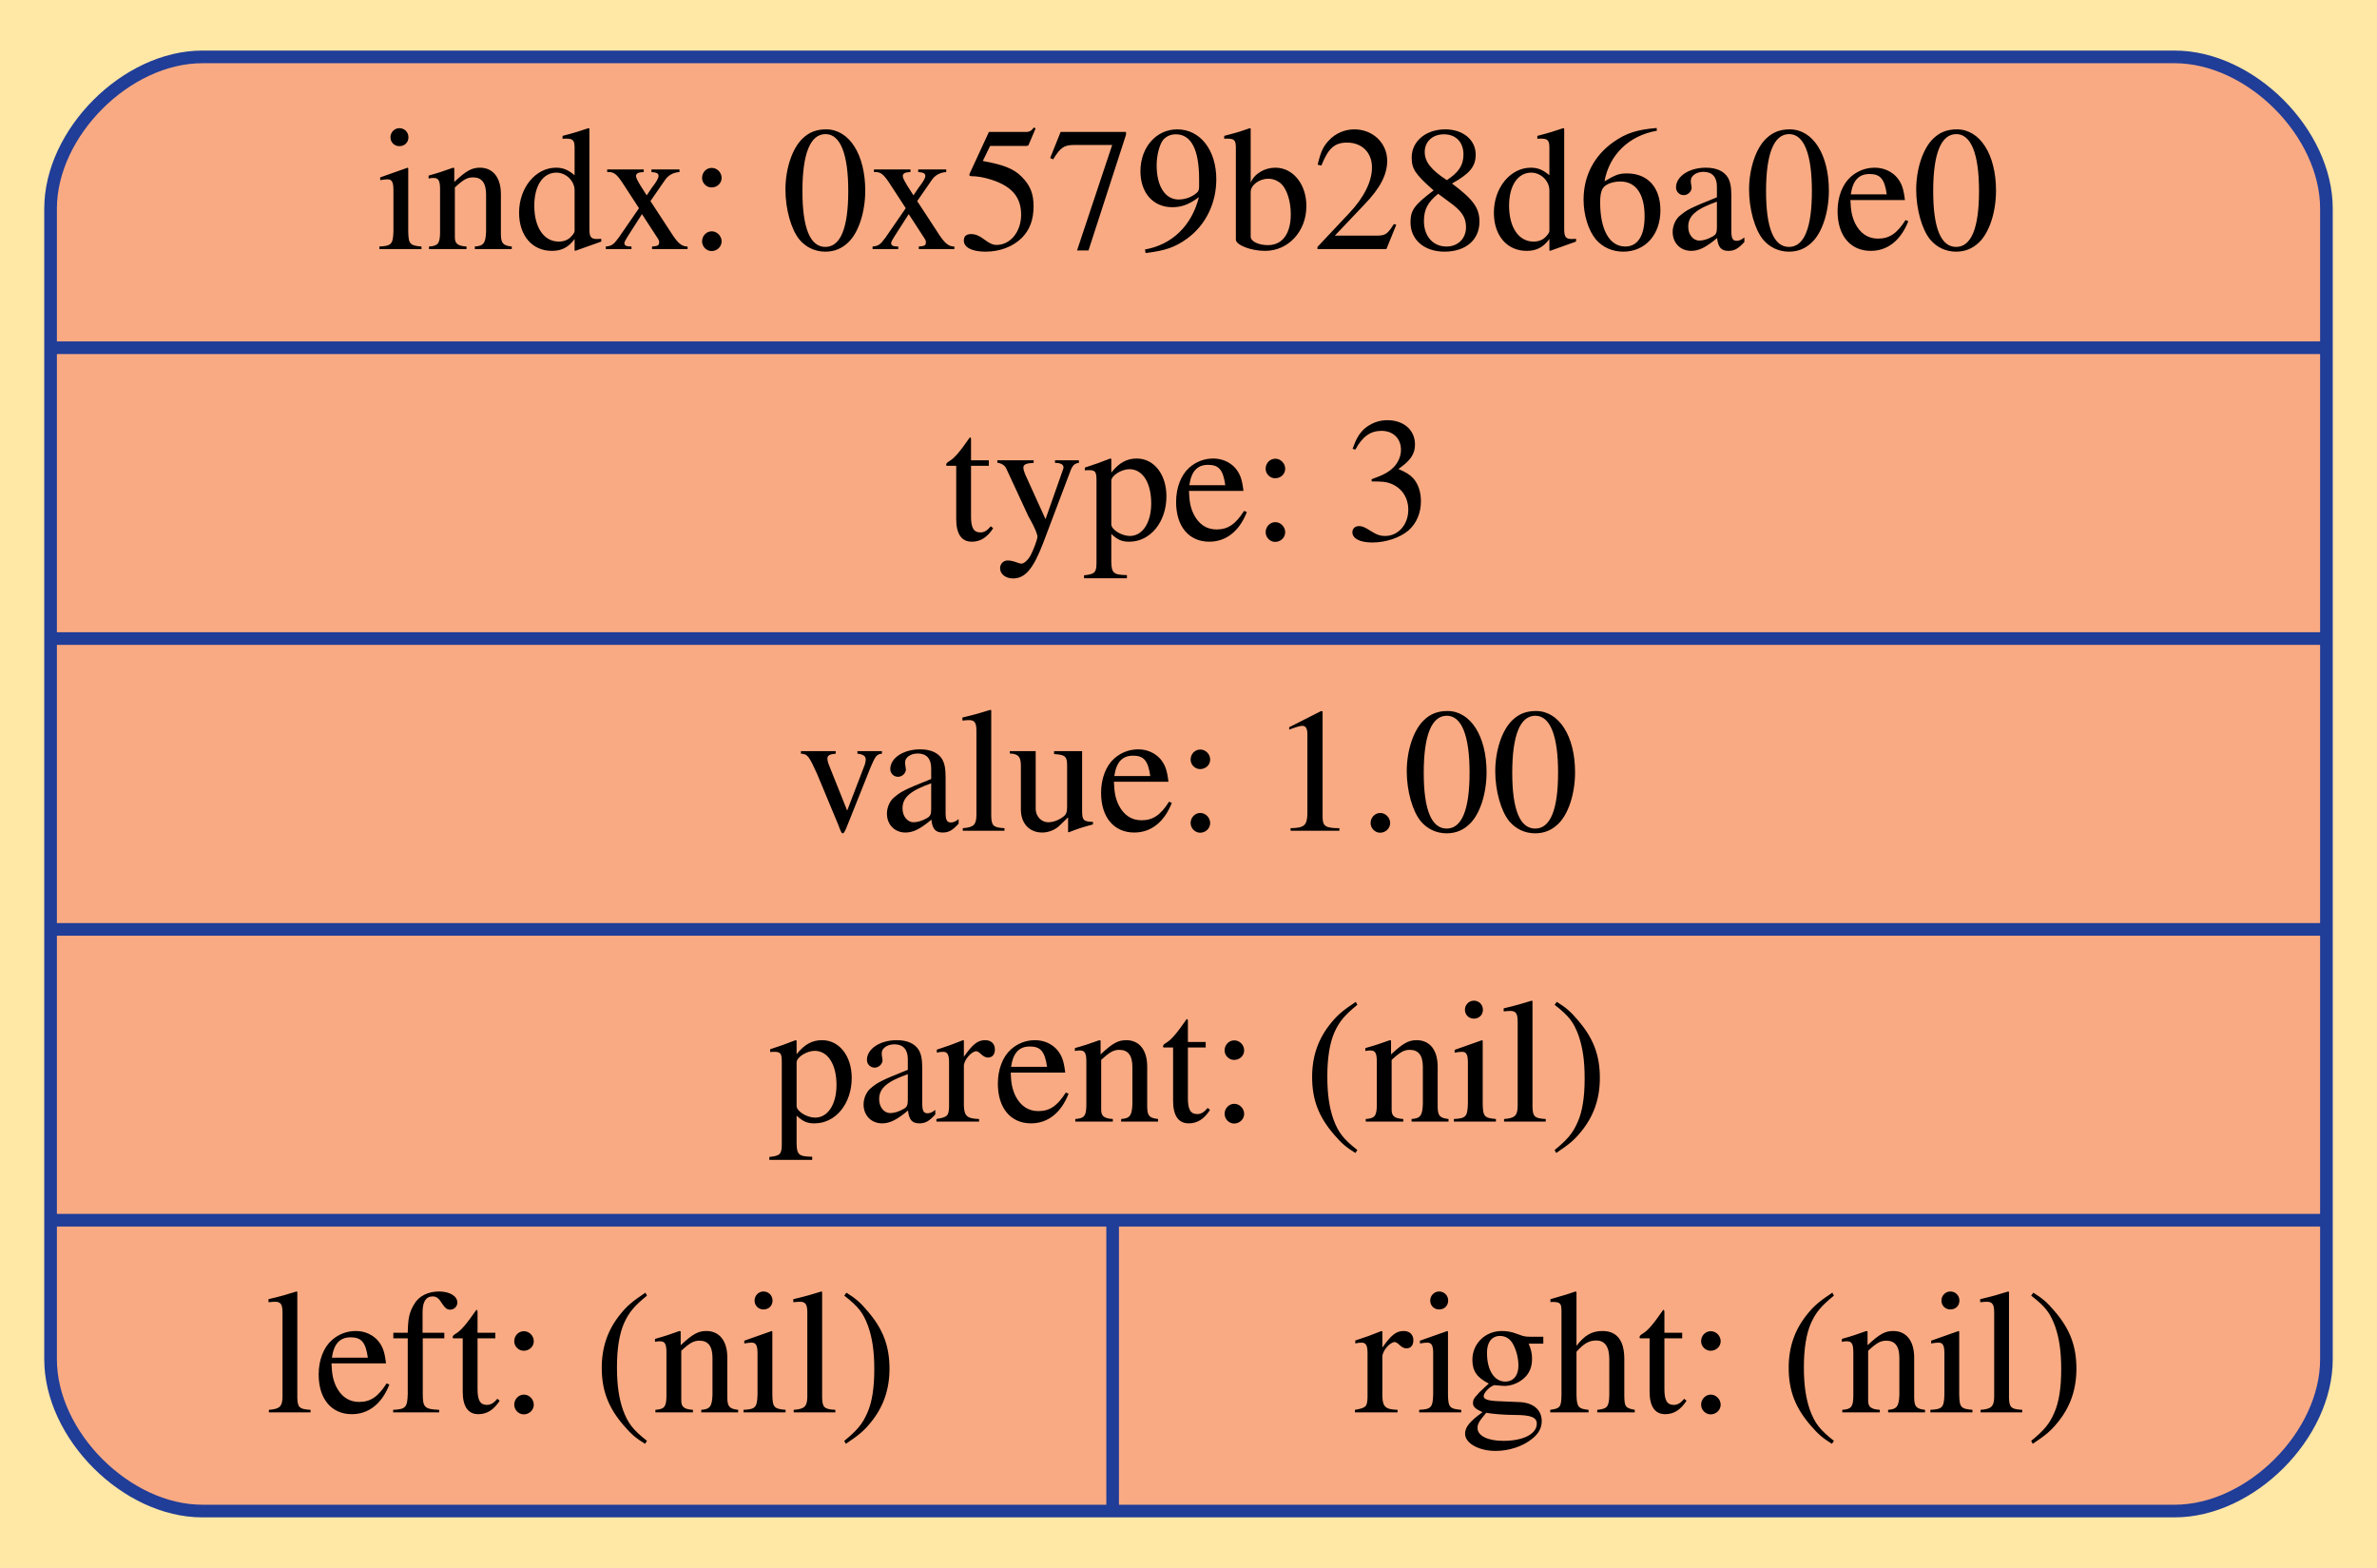
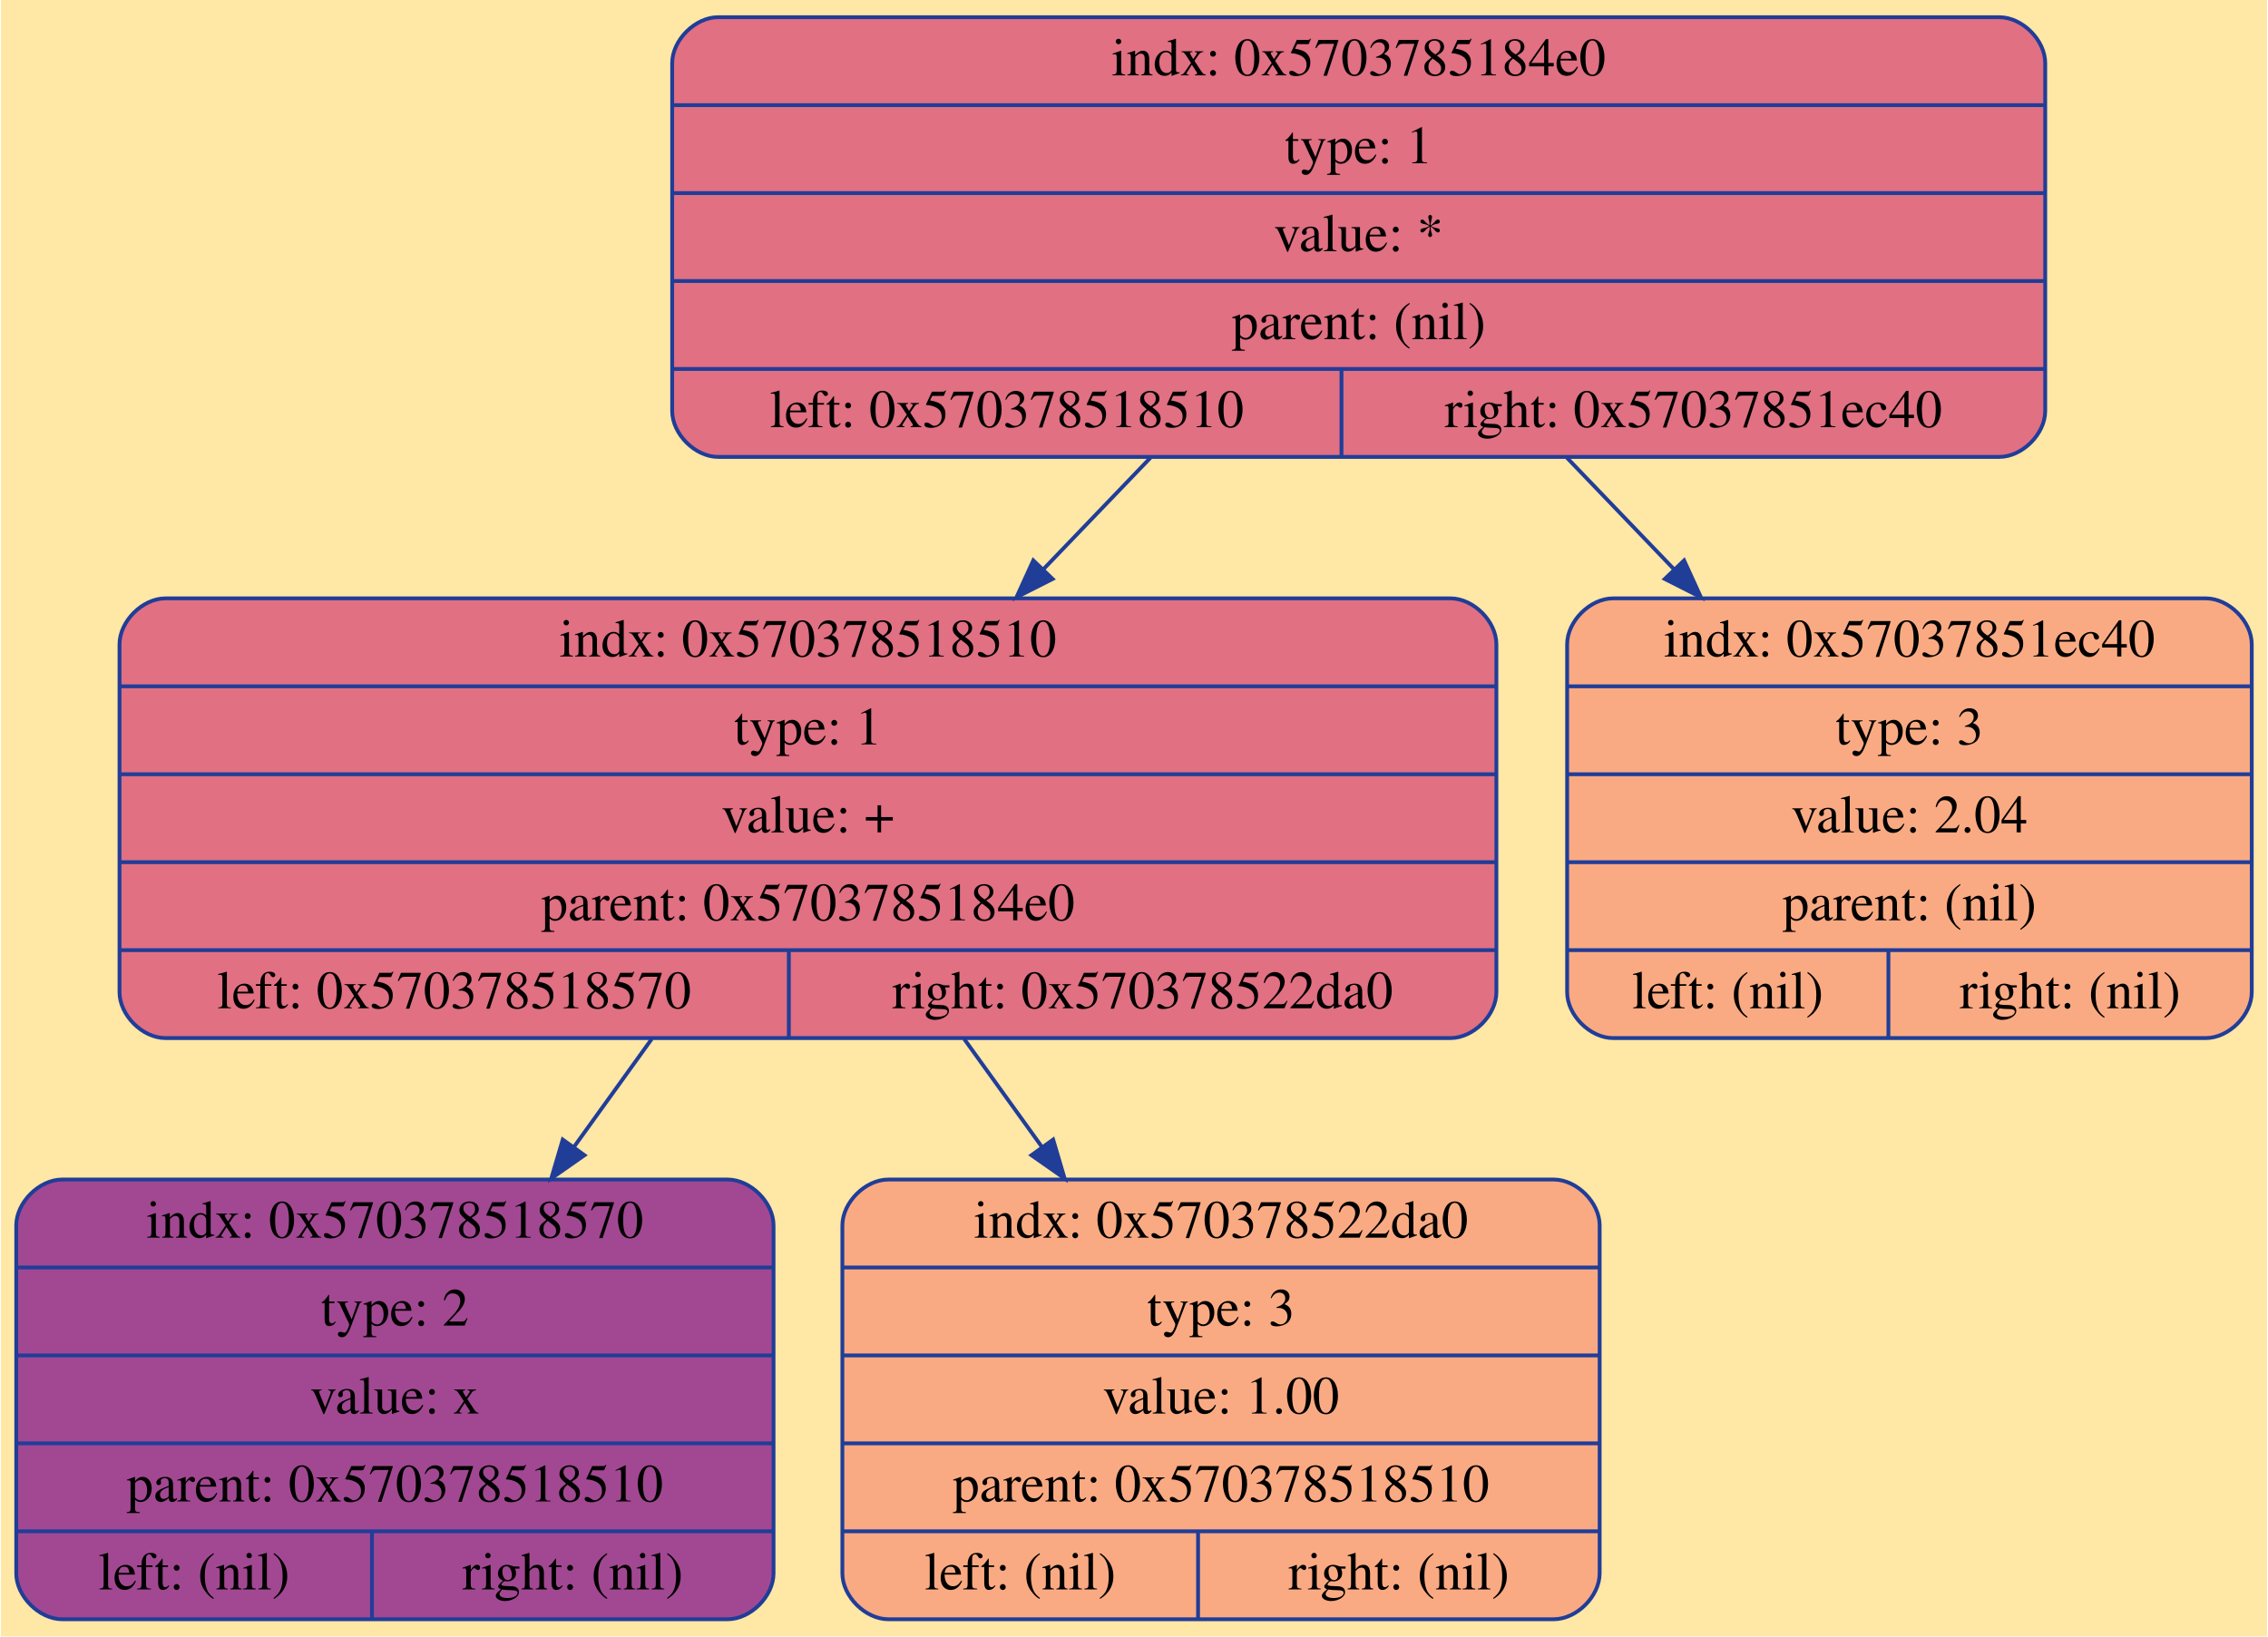
- <svg xmlns="http://www.w3.org/2000/svg" width="188pt" height="124pt" viewBox="0.00 0.00 188.00 124.00">
-   <g id="graph0" class="graph" transform="scale(1 1) rotate(0) translate(4 120)">
-     <polygon fill="#ffe7a5" stroke="transparent" points="-4,4 -4,-120 184,-120 184,4 -4,4" />
+ <svg xmlns="http://www.w3.org/2000/svg" width="593pt" height="428pt" viewBox="0.00 0.00 592.50 428.00">
+   <g id="graph0" class="graph" transform="scale(1 1) rotate(0) translate(4 424)">
+     <polygon fill="#ffe7a5" stroke="transparent" points="-4,4 -4,-424 588.5,-424 588.5,4 -4,4" />
    <g id="node1" class="node">
-       <path fill="#faaa82" stroke="#203d98" d="M12,-0.5C12,-0.5 168,-0.5 168,-0.5 174,-0.5 180,-6.5 180,-12.5 180,-12.5 180,-103.5 180,-103.5 180,-109.5 174,-115.5 168,-115.5 168,-115.5 12,-115.5 12,-115.5 6,-115.5 0,-109.5 0,-103.5 0,-103.5 0,-12.5 0,-12.5 0,-6.5 6,-0.5 12,-0.5" />
-       <text text-anchor="middle" x="90" y="-100.3" font-family="Times,serif" font-size="14.00">indx: 0x579b28d6a0e0</text>
-       <polyline fill="none" stroke="#203d98" points="0,-92.5 180,-92.5 " />
-       <text text-anchor="middle" x="90" y="-77.3" font-family="Times,serif" font-size="14.00">type: 3</text>
-       <polyline fill="none" stroke="#203d98" points="0,-69.5 180,-69.5 " />
-       <text text-anchor="middle" x="90" y="-54.3" font-family="Times,serif" font-size="14.00">value: 1.00</text>
-       <polyline fill="none" stroke="#203d98" points="0,-46.5 180,-46.5 " />
-       <text text-anchor="middle" x="90" y="-31.3" font-family="Times,serif" font-size="14.00">parent: (nil)</text>
-       <polyline fill="none" stroke="#203d98" points="0,-23.5 180,-23.5 " />
-       <text text-anchor="middle" x="42" y="-8.3" font-family="Times,serif" font-size="14.00">left: (nil)</text>
-       <polyline fill="none" stroke="#203d98" points="84,-0.5 84,-23.5 " />
-       <text text-anchor="middle" x="132" y="-8.3" font-family="Times,serif" font-size="14.00">right: (nil)</text>
+       <path fill="#e07082" stroke="#203d98" d="M183.5,-304.5C183.5,-304.5 518.5,-304.5 518.5,-304.5 524.5,-304.5 530.5,-310.5 530.5,-316.5 530.5,-316.5 530.5,-407.5 530.5,-407.5 530.5,-413.5 524.5,-419.5 518.5,-419.5 518.5,-419.5 183.5,-419.5 183.5,-419.5 177.5,-419.5 171.5,-413.5 171.5,-407.5 171.5,-407.5 171.5,-316.5 171.5,-316.5 171.5,-310.5 177.5,-304.5 183.5,-304.5" />
+       <text text-anchor="middle" x="351" y="-404.3" font-family="Times,serif" font-size="14.00">indx: 0x5703785184e0</text>
+       <polyline fill="none" stroke="#203d98" points="171.5,-396.5 530.5,-396.5 " />
+       <text text-anchor="middle" x="351" y="-381.3" font-family="Times,serif" font-size="14.00">type: 1</text>
+       <polyline fill="none" stroke="#203d98" points="171.5,-373.5 530.5,-373.5 " />
+       <text text-anchor="middle" x="351" y="-358.3" font-family="Times,serif" font-size="14.00">value: *</text>
+       <polyline fill="none" stroke="#203d98" points="171.5,-350.5 530.5,-350.5 " />
+       <text text-anchor="middle" x="351" y="-335.3" font-family="Times,serif" font-size="14.00">parent: (nil)</text>
+       <polyline fill="none" stroke="#203d98" points="171.5,-327.5 530.5,-327.5 " />
+       <text text-anchor="middle" x="259" y="-312.3" font-family="Times,serif" font-size="14.00">left: 0x570378518510</text>
+       <polyline fill="none" stroke="#203d98" points="346.5,-304.5 346.5,-327.5 " />
+       <text text-anchor="middle" x="438.5" y="-312.3" font-family="Times,serif" font-size="14.00">right: 0x57037851ec40</text>
+     </g>
+     <g id="node2" class="node">
+       <path fill="#e07082" stroke="#203d98" d="M39,-152.5C39,-152.5 375,-152.5 375,-152.5 381,-152.5 387,-158.5 387,-164.5 387,-164.5 387,-255.5 387,-255.5 387,-261.5 381,-267.5 375,-267.5 375,-267.5 39,-267.5 39,-267.5 33,-267.5 27,-261.5 27,-255.5 27,-255.5 27,-164.5 27,-164.5 27,-158.5 33,-152.5 39,-152.5" />
+       <text text-anchor="middle" x="207" y="-252.3" font-family="Times,serif" font-size="14.00">indx: 0x570378518510</text>
+       <polyline fill="none" stroke="#203d98" points="27,-244.5 387,-244.5 " />
+       <text text-anchor="middle" x="207" y="-229.3" font-family="Times,serif" font-size="14.00">type: 1</text>
+       <polyline fill="none" stroke="#203d98" points="27,-221.5 387,-221.5 " />
+       <text text-anchor="middle" x="207" y="-206.3" font-family="Times,serif" font-size="14.00">value: +</text>
+       <polyline fill="none" stroke="#203d98" points="27,-198.5 387,-198.5 " />
+       <text text-anchor="middle" x="207" y="-183.3" font-family="Times,serif" font-size="14.00">parent: 0x5703785184e0</text>
+       <polyline fill="none" stroke="#203d98" points="27,-175.5 387,-175.5 " />
+       <text text-anchor="middle" x="114.5" y="-160.3" font-family="Times,serif" font-size="14.00">left: 0x570378518570</text>
+       <polyline fill="none" stroke="#203d98" points="202,-152.5 202,-175.5 " />
+       <text text-anchor="middle" x="294.5" y="-160.3" font-family="Times,serif" font-size="14.00">right: 0x570378522da0</text>
+     </g>
+     <g id="edge1" class="edge">
+       <path fill="none" stroke="#203d98" d="M296.56,-304.29C287.42,-294.77 277.88,-284.83 268.58,-275.14" />
+       <polygon fill="#203d98" stroke="#203d98" points="270.97,-272.58 261.52,-267.79 265.92,-277.43 270.97,-272.58" />
+     </g>
+     <g id="node5" class="node">
+       <path fill="#faaa82" stroke="#203d98" d="M417.5,-152.5C417.5,-152.5 572.5,-152.5 572.5,-152.5 578.5,-152.5 584.5,-158.5 584.5,-164.5 584.5,-164.5 584.5,-255.5 584.5,-255.5 584.5,-261.5 578.5,-267.5 572.5,-267.5 572.5,-267.5 417.5,-267.5 417.5,-267.5 411.5,-267.5 405.5,-261.5 405.5,-255.5 405.5,-255.5 405.5,-164.5 405.5,-164.5 405.5,-158.5 411.5,-152.5 417.5,-152.5" />
+       <text text-anchor="middle" x="495" y="-252.3" font-family="Times,serif" font-size="14.00">indx: 0x57037851ec40</text>
+       <polyline fill="none" stroke="#203d98" points="405.5,-244.5 584.5,-244.5 " />
+       <text text-anchor="middle" x="495" y="-229.3" font-family="Times,serif" font-size="14.00">type: 3</text>
+       <polyline fill="none" stroke="#203d98" points="405.5,-221.5 584.5,-221.5 " />
+       <text text-anchor="middle" x="495" y="-206.3" font-family="Times,serif" font-size="14.00">value: 2.04</text>
+       <polyline fill="none" stroke="#203d98" points="405.5,-198.5 584.5,-198.5 " />
+       <text text-anchor="middle" x="495" y="-183.3" font-family="Times,serif" font-size="14.00">parent: (nil)</text>
+       <polyline fill="none" stroke="#203d98" points="405.5,-175.5 584.5,-175.5 " />
+       <text text-anchor="middle" x="447.5" y="-160.3" font-family="Times,serif" font-size="14.00">left: (nil)</text>
+       <polyline fill="none" stroke="#203d98" points="489.5,-152.5 489.5,-175.5 " />
+       <text text-anchor="middle" x="537" y="-160.3" font-family="Times,serif" font-size="14.00">right: (nil)</text>
+     </g>
+     <g id="edge4" class="edge">
+       <path fill="none" stroke="#203d98" d="M405.44,-304.29C414.58,-294.77 424.12,-284.83 433.42,-275.14" />
+       <polygon fill="#203d98" stroke="#203d98" points="436.08,-277.43 440.48,-267.79 431.03,-272.58 436.08,-277.43" />
+     </g>
+     <g id="node3" class="node">
+       <path fill="#a24892" stroke="#203d98" d="M12,-0.5C12,-0.5 186,-0.5 186,-0.5 192,-0.5 198,-6.5 198,-12.5 198,-12.5 198,-103.5 198,-103.5 198,-109.5 192,-115.5 186,-115.5 186,-115.5 12,-115.5 12,-115.5 6,-115.5 0,-109.5 0,-103.5 0,-103.5 0,-12.5 0,-12.5 0,-6.5 6,-0.5 12,-0.5" />
+       <text text-anchor="middle" x="99" y="-100.3" font-family="Times,serif" font-size="14.00">indx: 0x570378518570</text>
+       <polyline fill="none" stroke="#203d98" points="0,-92.5 198,-92.5 " />
+       <text text-anchor="middle" x="99" y="-77.3" font-family="Times,serif" font-size="14.00">type: 2</text>
+       <polyline fill="none" stroke="#203d98" points="0,-69.5 198,-69.5 " />
+       <text text-anchor="middle" x="99" y="-54.3" font-family="Times,serif" font-size="14.00">value: x</text>
+       <polyline fill="none" stroke="#203d98" points="0,-46.5 198,-46.5 " />
+       <text text-anchor="middle" x="99" y="-31.3" font-family="Times,serif" font-size="14.00">parent: 0x570378518510</text>
+       <polyline fill="none" stroke="#203d98" points="0,-23.5 198,-23.5 " />
+       <text text-anchor="middle" x="46.5" y="-8.3" font-family="Times,serif" font-size="14.00">left: (nil)</text>
+       <polyline fill="none" stroke="#203d98" points="93,-0.5 93,-23.5 " />
+       <text text-anchor="middle" x="145.5" y="-8.3" font-family="Times,serif" font-size="14.00">right: (nil)</text>
+     </g>
+     <g id="edge2" class="edge">
+       <path fill="none" stroke="#203d98" d="M166.17,-152.29C159.52,-143.05 152.58,-133.42 145.8,-124" />
+       <polygon fill="#203d98" stroke="#203d98" points="148.57,-121.86 139.89,-115.79 142.89,-125.95 148.57,-121.86" />
+     </g>
+     <g id="node4" class="node">
+       <path fill="#faaa82" stroke="#203d98" d="M228,-0.5C228,-0.5 402,-0.5 402,-0.5 408,-0.5 414,-6.5 414,-12.5 414,-12.5 414,-103.5 414,-103.5 414,-109.5 408,-115.5 402,-115.5 402,-115.5 228,-115.5 228,-115.5 222,-115.5 216,-109.5 216,-103.5 216,-103.5 216,-12.5 216,-12.5 216,-6.5 222,-0.5 228,-0.5" />
+       <text text-anchor="middle" x="315" y="-100.3" font-family="Times,serif" font-size="14.00">indx: 0x570378522da0</text>
+       <polyline fill="none" stroke="#203d98" points="216,-92.5 414,-92.5 " />
+       <text text-anchor="middle" x="315" y="-77.3" font-family="Times,serif" font-size="14.00">type: 3</text>
+       <polyline fill="none" stroke="#203d98" points="216,-69.5 414,-69.5 " />
+       <text text-anchor="middle" x="315" y="-54.3" font-family="Times,serif" font-size="14.00">value: 1.00</text>
+       <polyline fill="none" stroke="#203d98" points="216,-46.5 414,-46.5 " />
+       <text text-anchor="middle" x="315" y="-31.3" font-family="Times,serif" font-size="14.00">parent: 0x570378518510</text>
+       <polyline fill="none" stroke="#203d98" points="216,-23.5 414,-23.5 " />
+       <text text-anchor="middle" x="262.5" y="-8.3" font-family="Times,serif" font-size="14.00">left: (nil)</text>
+       <polyline fill="none" stroke="#203d98" points="309,-0.5 309,-23.5 " />
+       <text text-anchor="middle" x="361.5" y="-8.3" font-family="Times,serif" font-size="14.00">right: (nil)</text>
+     </g>
+     <g id="edge3" class="edge">
+       <path fill="none" stroke="#203d98" d="M247.83,-152.29C254.48,-143.05 261.42,-133.42 268.2,-124" />
+       <polygon fill="#203d98" stroke="#203d98" points="271.11,-125.95 274.11,-115.79 265.43,-121.86 271.11,-125.95" />
    </g>
  </g>
</svg>
